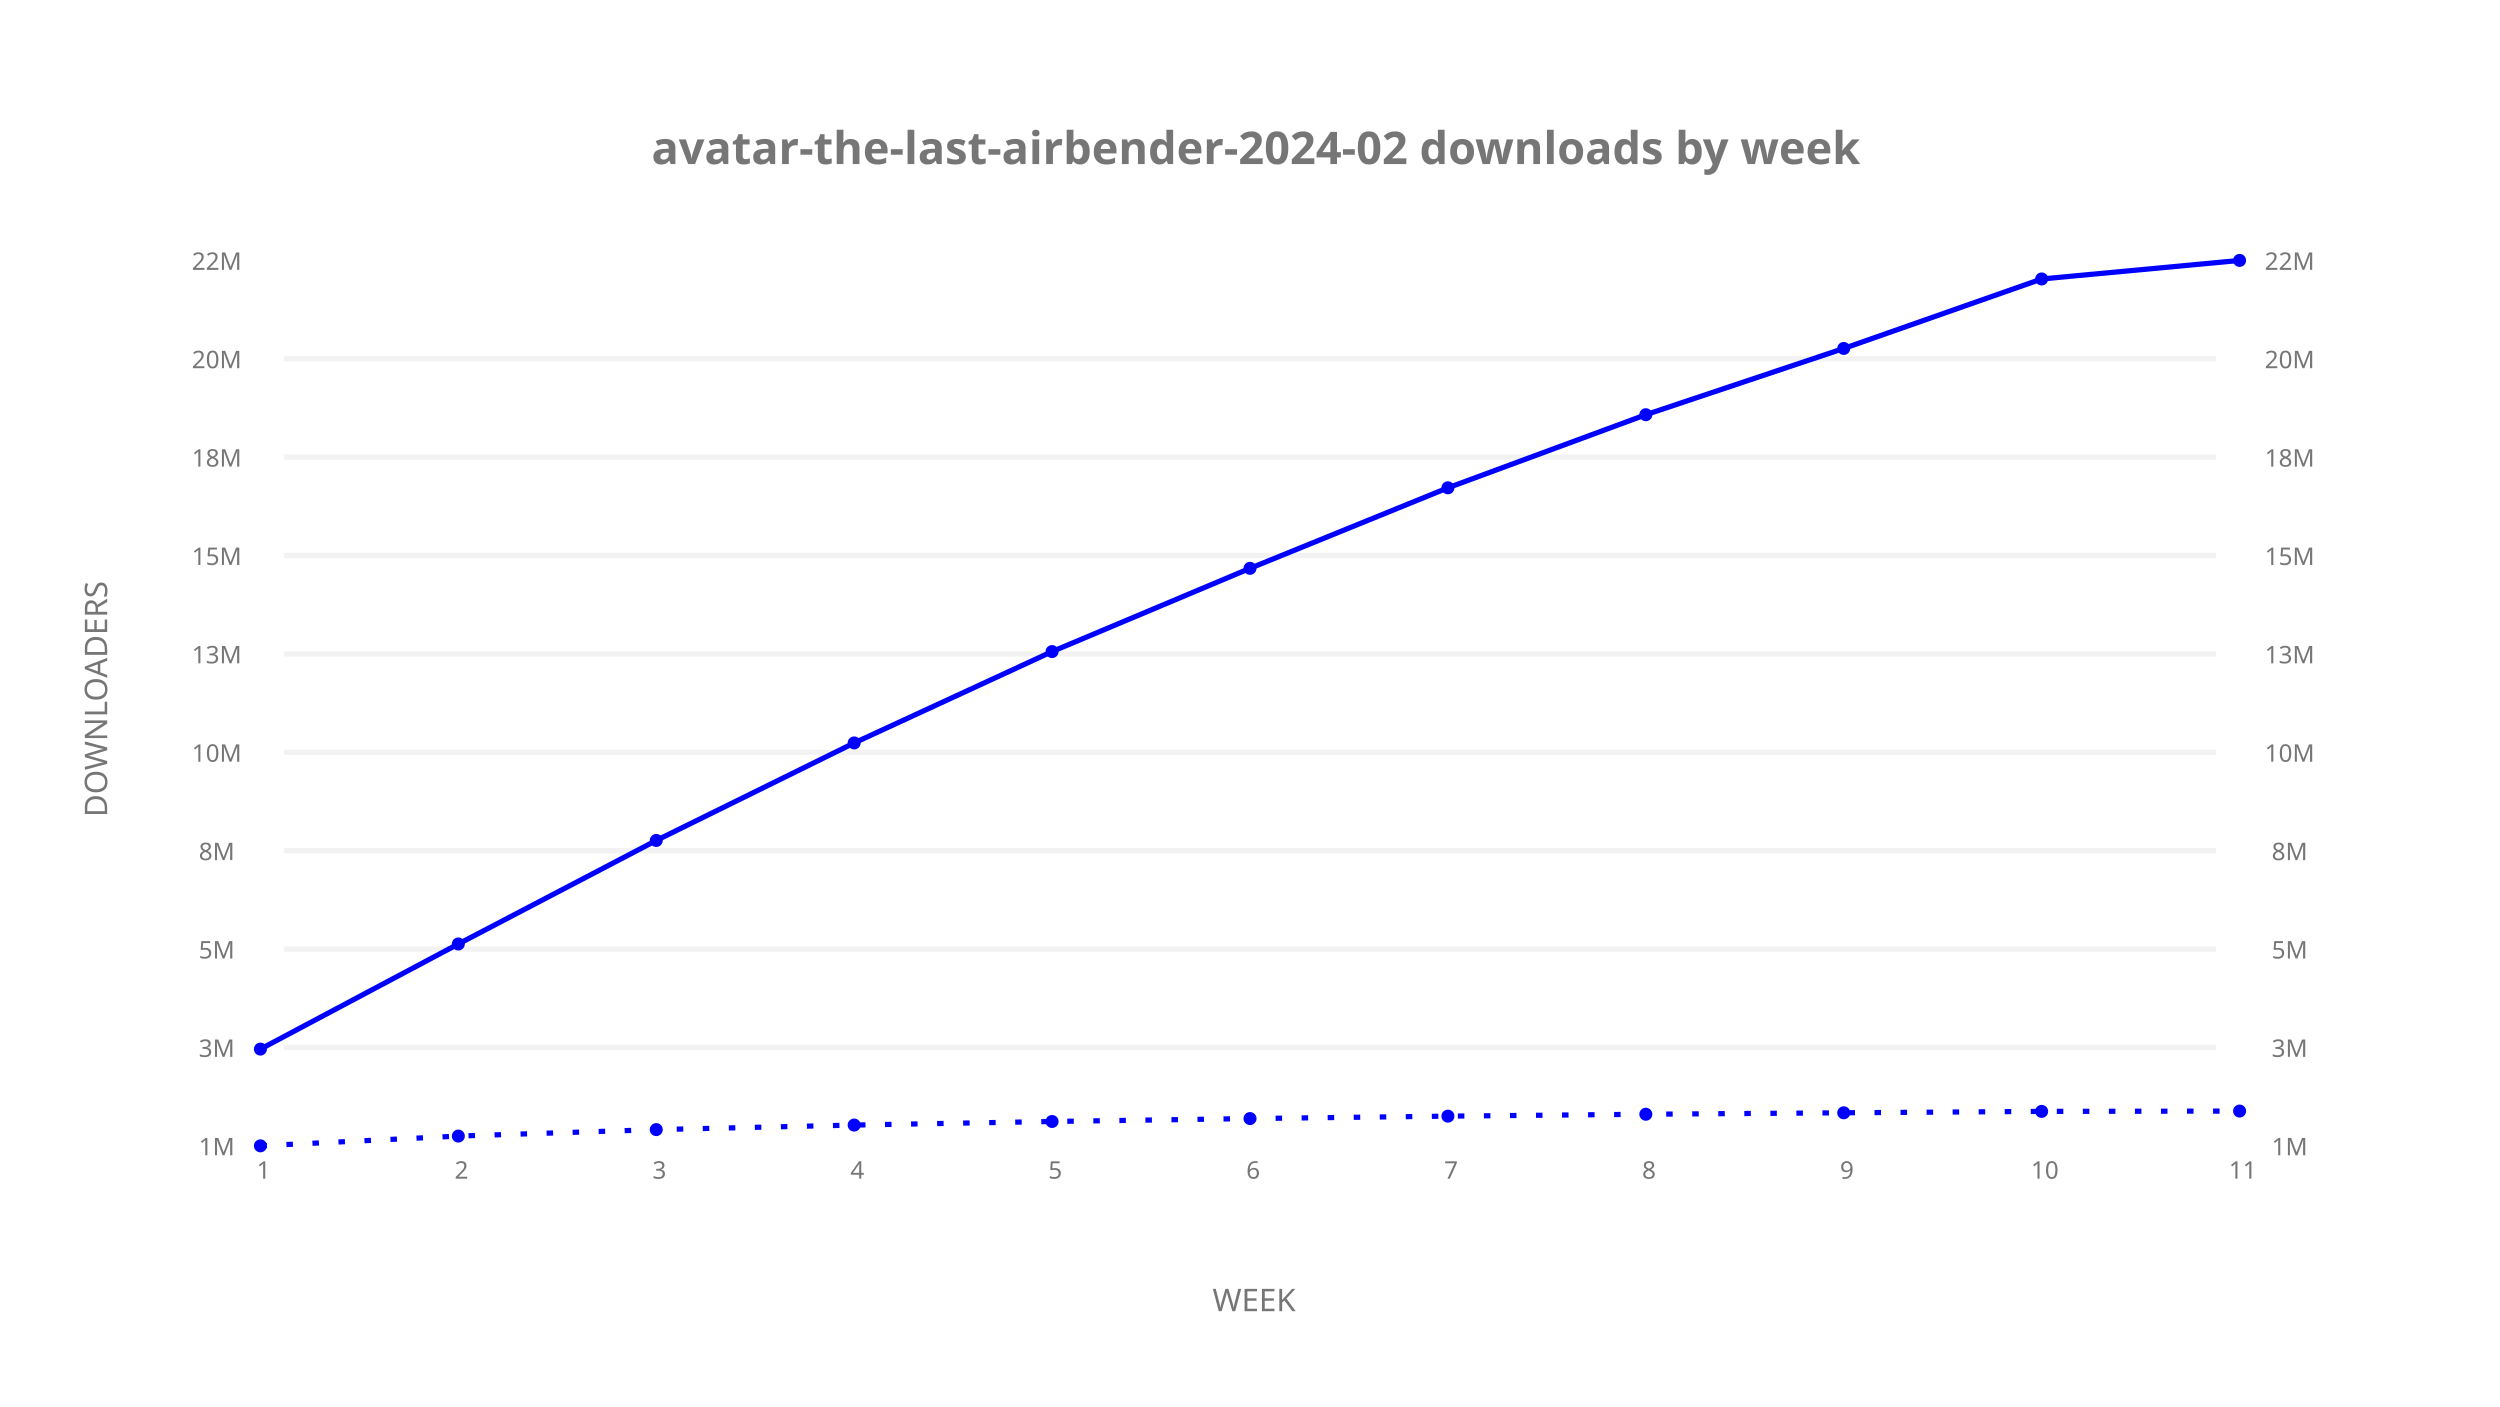
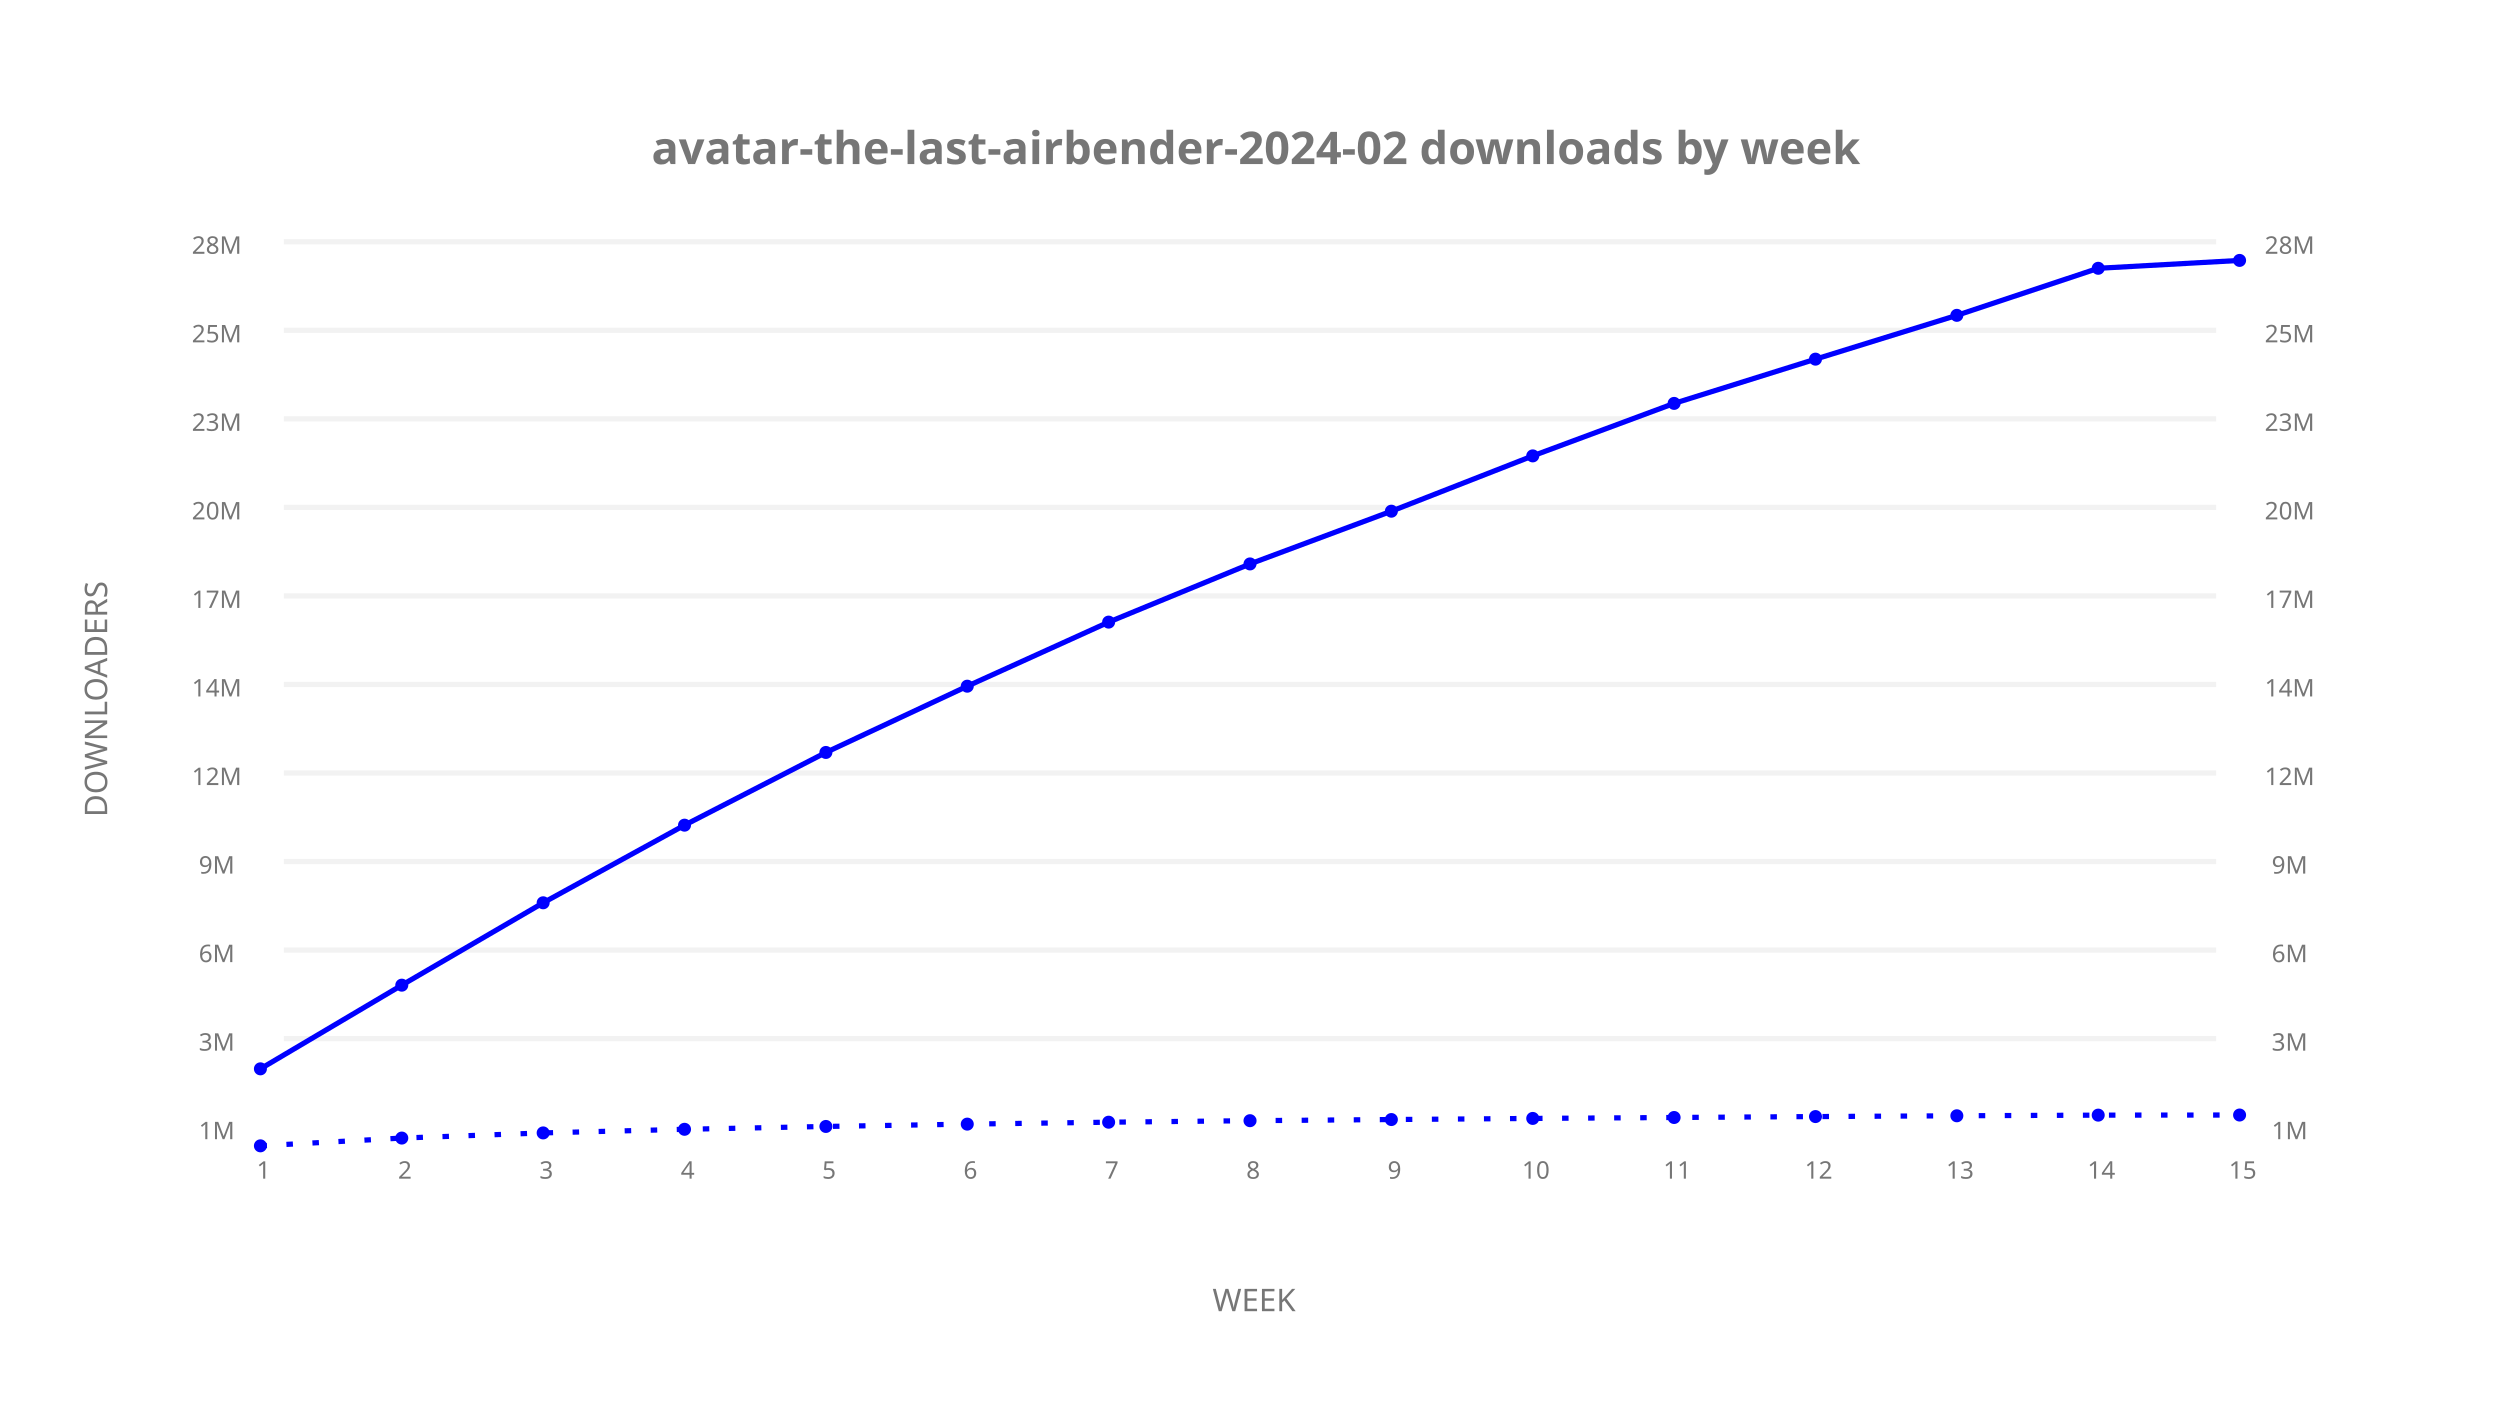
<svg xmlns="http://www.w3.org/2000/svg" xml:space="preserve" id="avatar-the-last-airbender-2024-02-downloads-by-week-avatar-the-last-airbender-2024-02-week" x="0px" y="0px" width="1920px" height="1080px" viewBox="0 0 1920 1080" enable-background="new 0 0 1920 1080" role="img">
  <g id="annotations">
    <text x="960" y="126" font-family="Atkinson Hyperlegible" font-size="26pt" text-anchor="middle" text-align="center" font-weight="600" font-style="normal" style="fill:rgb(118,118,118); fill-opacity:1; stroke:rgb(118,118,118); stroke-opacity:0; stroke-width:0.5"> avatar-the-last-airbender-2024-02 downloads by week</text>
    <g id="axes-lines">
      <text x="960" y="1007" font-family="Atkinson Hyperlegible" font-size="18pt" text-anchor="middle" text-align="center" font-weight="500" font-style="normal" style="fill:rgb(118,118,118); fill-opacity:1; stroke:rgb(118,118,118); stroke-opacity:0; stroke-width:0.5"> WEEK</text>
      <text x="73" y="540" font-family="Atkinson Hyperlegible" font-size="18pt" text-anchor="middle" text-align="center" dominant-baseline="central" font-weight="500" font-style="normal" style="fill:rgb(118,118,118); fill-opacity:1; stroke:rgb(118,118,118); stroke-opacity:0; stroke-width:0.5" transform="rotate(-90,73,540)"> DOWNLOADERS</text>
    </g>
    <g id="tic-y-label-lines">
-       <line x1="218" y1="804.444" x2="1702" y2="804.444" style="fill:rgb(0,0,255); fill-opacity:0; stroke:rgb(242,242,242); stroke-opacity:1; stroke-width:4" />
-       <line x1="218" y1="728.889" x2="1702" y2="728.889" style="fill:rgb(0,0,255); fill-opacity:0; stroke:rgb(242,242,242); stroke-opacity:1; stroke-width:4" />
-       <line x1="218" y1="653.333" x2="1702" y2="653.333" style="fill:rgb(0,0,255); fill-opacity:0; stroke:rgb(242,242,242); stroke-opacity:1; stroke-width:4" />
-       <line x1="218" y1="577.778" x2="1702" y2="577.778" style="fill:rgb(0,0,255); fill-opacity:0; stroke:rgb(242,242,242); stroke-opacity:1; stroke-width:4" />
-       <line x1="218" y1="502.222" x2="1702" y2="502.222" style="fill:rgb(0,0,255); fill-opacity:0; stroke:rgb(242,242,242); stroke-opacity:1; stroke-width:4" />
-       <line x1="218" y1="426.667" x2="1702" y2="426.667" style="fill:rgb(0,0,255); fill-opacity:0; stroke:rgb(242,242,242); stroke-opacity:1; stroke-width:4" />
-       <line x1="218" y1="351.111" x2="1702" y2="351.111" style="fill:rgb(0,0,255); fill-opacity:0; stroke:rgb(242,242,242); stroke-opacity:1; stroke-width:4" />
-       <line x1="218" y1="275.556" x2="1702" y2="275.556" style="fill:rgb(0,0,255); fill-opacity:0; stroke:rgb(242,242,242); stroke-opacity:1; stroke-width:4" />
+       <line x1="218" y1="797.663" x2="1702" y2="797.663" style="fill:rgb(0,0,255); fill-opacity:0; stroke:rgb(242,242,242); stroke-opacity:1; stroke-width:4" />
+       <line x1="218" y1="729.663" x2="1702" y2="729.663" style="fill:rgb(0,0,255); fill-opacity:0; stroke:rgb(242,242,242); stroke-opacity:1; stroke-width:4" />
+       <line x1="218" y1="661.663" x2="1702" y2="661.663" style="fill:rgb(0,0,255); fill-opacity:0; stroke:rgb(242,242,242); stroke-opacity:1; stroke-width:4" />
+       <line x1="218" y1="593.663" x2="1702" y2="593.663" style="fill:rgb(0,0,255); fill-opacity:0; stroke:rgb(242,242,242); stroke-opacity:1; stroke-width:4" />
+       <line x1="218" y1="525.663" x2="1702" y2="525.663" style="fill:rgb(0,0,255); fill-opacity:0; stroke:rgb(242,242,242); stroke-opacity:1; stroke-width:4" />
+       <line x1="218" y1="457.663" x2="1702" y2="457.663" style="fill:rgb(0,0,255); fill-opacity:0; stroke:rgb(242,242,242); stroke-opacity:1; stroke-width:4" />
+       <line x1="218" y1="389.663" x2="1702" y2="389.663" style="fill:rgb(0,0,255); fill-opacity:0; stroke:rgb(242,242,242); stroke-opacity:1; stroke-width:4" />
+       <line x1="218" y1="321.663" x2="1702" y2="321.663" style="fill:rgb(0,0,255); fill-opacity:0; stroke:rgb(242,242,242); stroke-opacity:1; stroke-width:4" />
+       <line x1="218" y1="253.663" x2="1702" y2="253.663" style="fill:rgb(0,0,255); fill-opacity:0; stroke:rgb(242,242,242); stroke-opacity:1; stroke-width:4" />
+       <line x1="218" y1="185.663" x2="1702" y2="185.663" style="fill:rgb(0,0,255); fill-opacity:0; stroke:rgb(242,242,242); stroke-opacity:1; stroke-width:4" />
    </g>
    <g id="tic-x-labels">
      <text x="200" y="898" font-family="Atkinson Hyperlegible" font-size="14pt" text-anchor="middle" text-align="center" dominant-baseline="central" font-weight="400" font-style="normal" style="fill:rgb(118,118,118); fill-opacity:1; stroke:rgb(118,118,118); stroke-opacity:0; stroke-width:0.5"> 1</text>
-       <text x="352" y="898" font-family="Atkinson Hyperlegible" font-size="14pt" text-anchor="middle" text-align="center" dominant-baseline="central" font-weight="400" font-style="normal" style="fill:rgb(118,118,118); fill-opacity:1; stroke:rgb(118,118,118); stroke-opacity:0; stroke-width:0.5"> 2</text>
-       <text x="504" y="898" font-family="Atkinson Hyperlegible" font-size="14pt" text-anchor="middle" text-align="center" dominant-baseline="central" font-weight="400" font-style="normal" style="fill:rgb(118,118,118); fill-opacity:1; stroke:rgb(118,118,118); stroke-opacity:0; stroke-width:0.5"> 3</text>
-       <text x="656" y="898" font-family="Atkinson Hyperlegible" font-size="14pt" text-anchor="middle" text-align="center" dominant-baseline="central" font-weight="400" font-style="normal" style="fill:rgb(118,118,118); fill-opacity:1; stroke:rgb(118,118,118); stroke-opacity:0; stroke-width:0.5"> 4</text>
-       <text x="808" y="898" font-family="Atkinson Hyperlegible" font-size="14pt" text-anchor="middle" text-align="center" dominant-baseline="central" font-weight="400" font-style="normal" style="fill:rgb(118,118,118); fill-opacity:1; stroke:rgb(118,118,118); stroke-opacity:0; stroke-width:0.5"> 5</text>
-       <text x="960" y="898" font-family="Atkinson Hyperlegible" font-size="14pt" text-anchor="middle" text-align="center" dominant-baseline="central" font-weight="400" font-style="normal" style="fill:rgb(118,118,118); fill-opacity:1; stroke:rgb(118,118,118); stroke-opacity:0; stroke-width:0.5"> 6</text>
-       <text x="1112" y="898" font-family="Atkinson Hyperlegible" font-size="14pt" text-anchor="middle" text-align="center" dominant-baseline="central" font-weight="400" font-style="normal" style="fill:rgb(118,118,118); fill-opacity:1; stroke:rgb(118,118,118); stroke-opacity:0; stroke-width:0.5"> 7</text>
-       <text x="1264" y="898" font-family="Atkinson Hyperlegible" font-size="14pt" text-anchor="middle" text-align="center" dominant-baseline="central" font-weight="400" font-style="normal" style="fill:rgb(118,118,118); fill-opacity:1; stroke:rgb(118,118,118); stroke-opacity:0; stroke-width:0.5"> 8</text>
-       <text x="1416" y="898" font-family="Atkinson Hyperlegible" font-size="14pt" text-anchor="middle" text-align="center" dominant-baseline="central" font-weight="400" font-style="normal" style="fill:rgb(118,118,118); fill-opacity:1; stroke:rgb(118,118,118); stroke-opacity:0; stroke-width:0.5"> 9</text>
-       <text x="1568" y="898" font-family="Atkinson Hyperlegible" font-size="14pt" text-anchor="middle" text-align="center" dominant-baseline="central" font-weight="400" font-style="normal" style="fill:rgb(118,118,118); fill-opacity:1; stroke:rgb(118,118,118); stroke-opacity:0; stroke-width:0.5"> 10</text>
-       <text x="1720" y="898" font-family="Atkinson Hyperlegible" font-size="14pt" text-anchor="middle" text-align="center" dominant-baseline="central" font-weight="400" font-style="normal" style="fill:rgb(118,118,118); fill-opacity:1; stroke:rgb(118,118,118); stroke-opacity:0; stroke-width:0.5"> 11</text>
+       <text x="308.571" y="898" font-family="Atkinson Hyperlegible" font-size="14pt" text-anchor="middle" text-align="center" dominant-baseline="central" font-weight="400" font-style="normal" style="fill:rgb(118,118,118); fill-opacity:1; stroke:rgb(118,118,118); stroke-opacity:0; stroke-width:0.5"> 2</text>
+       <text x="417.143" y="898" font-family="Atkinson Hyperlegible" font-size="14pt" text-anchor="middle" text-align="center" dominant-baseline="central" font-weight="400" font-style="normal" style="fill:rgb(118,118,118); fill-opacity:1; stroke:rgb(118,118,118); stroke-opacity:0; stroke-width:0.5"> 3</text>
+       <text x="525.714" y="898" font-family="Atkinson Hyperlegible" font-size="14pt" text-anchor="middle" text-align="center" dominant-baseline="central" font-weight="400" font-style="normal" style="fill:rgb(118,118,118); fill-opacity:1; stroke:rgb(118,118,118); stroke-opacity:0; stroke-width:0.5"> 4</text>
+       <text x="634.286" y="898" font-family="Atkinson Hyperlegible" font-size="14pt" text-anchor="middle" text-align="center" dominant-baseline="central" font-weight="400" font-style="normal" style="fill:rgb(118,118,118); fill-opacity:1; stroke:rgb(118,118,118); stroke-opacity:0; stroke-width:0.5"> 5</text>
+       <text x="742.857" y="898" font-family="Atkinson Hyperlegible" font-size="14pt" text-anchor="middle" text-align="center" dominant-baseline="central" font-weight="400" font-style="normal" style="fill:rgb(118,118,118); fill-opacity:1; stroke:rgb(118,118,118); stroke-opacity:0; stroke-width:0.5"> 6</text>
+       <text x="851.429" y="898" font-family="Atkinson Hyperlegible" font-size="14pt" text-anchor="middle" text-align="center" dominant-baseline="central" font-weight="400" font-style="normal" style="fill:rgb(118,118,118); fill-opacity:1; stroke:rgb(118,118,118); stroke-opacity:0; stroke-width:0.5"> 7</text>
+       <text x="960" y="898" font-family="Atkinson Hyperlegible" font-size="14pt" text-anchor="middle" text-align="center" dominant-baseline="central" font-weight="400" font-style="normal" style="fill:rgb(118,118,118); fill-opacity:1; stroke:rgb(118,118,118); stroke-opacity:0; stroke-width:0.5"> 8</text>
+       <text x="1068.571" y="898" font-family="Atkinson Hyperlegible" font-size="14pt" text-anchor="middle" text-align="center" dominant-baseline="central" font-weight="400" font-style="normal" style="fill:rgb(118,118,118); fill-opacity:1; stroke:rgb(118,118,118); stroke-opacity:0; stroke-width:0.5"> 9</text>
+       <text x="1177.143" y="898" font-family="Atkinson Hyperlegible" font-size="14pt" text-anchor="middle" text-align="center" dominant-baseline="central" font-weight="400" font-style="normal" style="fill:rgb(118,118,118); fill-opacity:1; stroke:rgb(118,118,118); stroke-opacity:0; stroke-width:0.5"> 10</text>
+       <text x="1285.714" y="898" font-family="Atkinson Hyperlegible" font-size="14pt" text-anchor="middle" text-align="center" dominant-baseline="central" font-weight="400" font-style="normal" style="fill:rgb(118,118,118); fill-opacity:1; stroke:rgb(118,118,118); stroke-opacity:0; stroke-width:0.5"> 11</text>
+       <text x="1394.286" y="898" font-family="Atkinson Hyperlegible" font-size="14pt" text-anchor="middle" text-align="center" dominant-baseline="central" font-weight="400" font-style="normal" style="fill:rgb(118,118,118); fill-opacity:1; stroke:rgb(118,118,118); stroke-opacity:0; stroke-width:0.5"> 12</text>
+       <text x="1502.857" y="898" font-family="Atkinson Hyperlegible" font-size="14pt" text-anchor="middle" text-align="center" dominant-baseline="central" font-weight="400" font-style="normal" style="fill:rgb(118,118,118); fill-opacity:1; stroke:rgb(118,118,118); stroke-opacity:0; stroke-width:0.5"> 13</text>
+       <text x="1611.429" y="898" font-family="Atkinson Hyperlegible" font-size="14pt" text-anchor="middle" text-align="center" dominant-baseline="central" font-weight="400" font-style="normal" style="fill:rgb(118,118,118); fill-opacity:1; stroke:rgb(118,118,118); stroke-opacity:0; stroke-width:0.5"> 14</text>
+       <text x="1720" y="898" font-family="Atkinson Hyperlegible" font-size="14pt" text-anchor="middle" text-align="center" dominant-baseline="central" font-weight="400" font-style="normal" style="fill:rgb(118,118,118); fill-opacity:1; stroke:rgb(118,118,118); stroke-opacity:0; stroke-width:0.5"> 15</text>
    </g>
    <g id="tic-y-labels">
-       <text x="164" y="880" font-family="Atkinson Hyperlegible" font-size="14pt" text-anchor="middle" text-align="center" dominant-baseline="central" font-weight="400" font-style="normal" style="fill:rgb(118,118,118); fill-opacity:1; stroke:rgb(118,118,118); stroke-opacity:0; stroke-width:0.5"> 1M</text>
-       <text x="1756" y="880" font-family="Atkinson Hyperlegible" font-size="14pt" text-anchor="middle" text-align="center" dominant-baseline="central" font-weight="400" font-style="normal" style="fill:rgb(118,118,118); fill-opacity:1; stroke:rgb(118,118,118); stroke-opacity:0; stroke-width:0.5"> 1M</text>
-       <text x="164" y="804.444" font-family="Atkinson Hyperlegible" font-size="14pt" text-anchor="middle" text-align="center" dominant-baseline="central" font-weight="400" font-style="normal" style="fill:rgb(118,118,118); fill-opacity:1; stroke:rgb(118,118,118); stroke-opacity:0; stroke-width:0.5"> 3M</text>
-       <text x="1756" y="804.444" font-family="Atkinson Hyperlegible" font-size="14pt" text-anchor="middle" text-align="center" dominant-baseline="central" font-weight="400" font-style="normal" style="fill:rgb(118,118,118); fill-opacity:1; stroke:rgb(118,118,118); stroke-opacity:0; stroke-width:0.5"> 3M</text>
-       <text x="164" y="728.889" font-family="Atkinson Hyperlegible" font-size="14pt" text-anchor="middle" text-align="center" dominant-baseline="central" font-weight="400" font-style="normal" style="fill:rgb(118,118,118); fill-opacity:1; stroke:rgb(118,118,118); stroke-opacity:0; stroke-width:0.5"> 5M</text>
-       <text x="1756" y="728.889" font-family="Atkinson Hyperlegible" font-size="14pt" text-anchor="middle" text-align="center" dominant-baseline="central" font-weight="400" font-style="normal" style="fill:rgb(118,118,118); fill-opacity:1; stroke:rgb(118,118,118); stroke-opacity:0; stroke-width:0.5"> 5M</text>
-       <text x="164" y="653.333" font-family="Atkinson Hyperlegible" font-size="14pt" text-anchor="middle" text-align="center" dominant-baseline="central" font-weight="400" font-style="normal" style="fill:rgb(118,118,118); fill-opacity:1; stroke:rgb(118,118,118); stroke-opacity:0; stroke-width:0.5"> 8M</text>
-       <text x="1756" y="653.333" font-family="Atkinson Hyperlegible" font-size="14pt" text-anchor="middle" text-align="center" dominant-baseline="central" font-weight="400" font-style="normal" style="fill:rgb(118,118,118); fill-opacity:1; stroke:rgb(118,118,118); stroke-opacity:0; stroke-width:0.5"> 8M</text>
-       <text x="164" y="577.778" font-family="Atkinson Hyperlegible" font-size="14pt" text-anchor="middle" text-align="center" dominant-baseline="central" font-weight="400" font-style="normal" style="fill:rgb(118,118,118); fill-opacity:1; stroke:rgb(118,118,118); stroke-opacity:0; stroke-width:0.5"> 10M</text>
-       <text x="1756" y="577.778" font-family="Atkinson Hyperlegible" font-size="14pt" text-anchor="middle" text-align="center" dominant-baseline="central" font-weight="400" font-style="normal" style="fill:rgb(118,118,118); fill-opacity:1; stroke:rgb(118,118,118); stroke-opacity:0; stroke-width:0.5"> 10M</text>
-       <text x="164" y="502.222" font-family="Atkinson Hyperlegible" font-size="14pt" text-anchor="middle" text-align="center" dominant-baseline="central" font-weight="400" font-style="normal" style="fill:rgb(118,118,118); fill-opacity:1; stroke:rgb(118,118,118); stroke-opacity:0; stroke-width:0.5"> 13M</text>
-       <text x="1756" y="502.222" font-family="Atkinson Hyperlegible" font-size="14pt" text-anchor="middle" text-align="center" dominant-baseline="central" font-weight="400" font-style="normal" style="fill:rgb(118,118,118); fill-opacity:1; stroke:rgb(118,118,118); stroke-opacity:0; stroke-width:0.5"> 13M</text>
-       <text x="164" y="426.667" font-family="Atkinson Hyperlegible" font-size="14pt" text-anchor="middle" text-align="center" dominant-baseline="central" font-weight="400" font-style="normal" style="fill:rgb(118,118,118); fill-opacity:1; stroke:rgb(118,118,118); stroke-opacity:0; stroke-width:0.5"> 15M</text>
-       <text x="1756" y="426.667" font-family="Atkinson Hyperlegible" font-size="14pt" text-anchor="middle" text-align="center" dominant-baseline="central" font-weight="400" font-style="normal" style="fill:rgb(118,118,118); fill-opacity:1; stroke:rgb(118,118,118); stroke-opacity:0; stroke-width:0.5"> 15M</text>
-       <text x="164" y="351.111" font-family="Atkinson Hyperlegible" font-size="14pt" text-anchor="middle" text-align="center" dominant-baseline="central" font-weight="400" font-style="normal" style="fill:rgb(118,118,118); fill-opacity:1; stroke:rgb(118,118,118); stroke-opacity:0; stroke-width:0.5"> 18M</text>
-       <text x="1756" y="351.111" font-family="Atkinson Hyperlegible" font-size="14pt" text-anchor="middle" text-align="center" dominant-baseline="central" font-weight="400" font-style="normal" style="fill:rgb(118,118,118); fill-opacity:1; stroke:rgb(118,118,118); stroke-opacity:0; stroke-width:0.5"> 18M</text>
-       <text x="164" y="275.556" font-family="Atkinson Hyperlegible" font-size="14pt" text-anchor="middle" text-align="center" dominant-baseline="central" font-weight="400" font-style="normal" style="fill:rgb(118,118,118); fill-opacity:1; stroke:rgb(118,118,118); stroke-opacity:0; stroke-width:0.5"> 20M</text>
-       <text x="1756" y="275.556" font-family="Atkinson Hyperlegible" font-size="14pt" text-anchor="middle" text-align="center" dominant-baseline="central" font-weight="400" font-style="normal" style="fill:rgb(118,118,118); fill-opacity:1; stroke:rgb(118,118,118); stroke-opacity:0; stroke-width:0.5"> 20M</text>
-       <text x="164" y="200" font-family="Atkinson Hyperlegible" font-size="14pt" text-anchor="middle" text-align="center" dominant-baseline="central" font-weight="400" font-style="normal" style="fill:rgb(118,118,118); fill-opacity:1; stroke:rgb(118,118,118); stroke-opacity:0; stroke-width:0.5"> 22M</text>
-       <text x="1756" y="200" font-family="Atkinson Hyperlegible" font-size="14pt" text-anchor="middle" text-align="center" dominant-baseline="central" font-weight="400" font-style="normal" style="fill:rgb(118,118,118); fill-opacity:1; stroke:rgb(118,118,118); stroke-opacity:0; stroke-width:0.5"> 22M</text>
+       <text x="164" y="867.663" font-family="Atkinson Hyperlegible" font-size="14pt" text-anchor="middle" text-align="center" dominant-baseline="central" font-weight="400" font-style="normal" style="fill:rgb(118,118,118); fill-opacity:1; stroke:rgb(118,118,118); stroke-opacity:0; stroke-width:0.5"> 1M</text>
+       <text x="1756" y="867.663" font-family="Atkinson Hyperlegible" font-size="14pt" text-anchor="middle" text-align="center" dominant-baseline="central" font-weight="400" font-style="normal" style="fill:rgb(118,118,118); fill-opacity:1; stroke:rgb(118,118,118); stroke-opacity:0; stroke-width:0.5"> 1M</text>
+       <text x="164" y="799.663" font-family="Atkinson Hyperlegible" font-size="14pt" text-anchor="middle" text-align="center" dominant-baseline="central" font-weight="400" font-style="normal" style="fill:rgb(118,118,118); fill-opacity:1; stroke:rgb(118,118,118); stroke-opacity:0; stroke-width:0.5"> 3M</text>
+       <text x="1756" y="799.663" font-family="Atkinson Hyperlegible" font-size="14pt" text-anchor="middle" text-align="center" dominant-baseline="central" font-weight="400" font-style="normal" style="fill:rgb(118,118,118); fill-opacity:1; stroke:rgb(118,118,118); stroke-opacity:0; stroke-width:0.5"> 3M</text>
+       <text x="164" y="731.663" font-family="Atkinson Hyperlegible" font-size="14pt" text-anchor="middle" text-align="center" dominant-baseline="central" font-weight="400" font-style="normal" style="fill:rgb(118,118,118); fill-opacity:1; stroke:rgb(118,118,118); stroke-opacity:0; stroke-width:0.5"> 6M</text>
+       <text x="1756" y="731.663" font-family="Atkinson Hyperlegible" font-size="14pt" text-anchor="middle" text-align="center" dominant-baseline="central" font-weight="400" font-style="normal" style="fill:rgb(118,118,118); fill-opacity:1; stroke:rgb(118,118,118); stroke-opacity:0; stroke-width:0.5"> 6M</text>
+       <text x="164" y="663.663" font-family="Atkinson Hyperlegible" font-size="14pt" text-anchor="middle" text-align="center" dominant-baseline="central" font-weight="400" font-style="normal" style="fill:rgb(118,118,118); fill-opacity:1; stroke:rgb(118,118,118); stroke-opacity:0; stroke-width:0.5"> 9M</text>
+       <text x="1756" y="663.663" font-family="Atkinson Hyperlegible" font-size="14pt" text-anchor="middle" text-align="center" dominant-baseline="central" font-weight="400" font-style="normal" style="fill:rgb(118,118,118); fill-opacity:1; stroke:rgb(118,118,118); stroke-opacity:0; stroke-width:0.5"> 9M</text>
+       <text x="164" y="595.663" font-family="Atkinson Hyperlegible" font-size="14pt" text-anchor="middle" text-align="center" dominant-baseline="central" font-weight="400" font-style="normal" style="fill:rgb(118,118,118); fill-opacity:1; stroke:rgb(118,118,118); stroke-opacity:0; stroke-width:0.5"> 12M</text>
+       <text x="1756" y="595.663" font-family="Atkinson Hyperlegible" font-size="14pt" text-anchor="middle" text-align="center" dominant-baseline="central" font-weight="400" font-style="normal" style="fill:rgb(118,118,118); fill-opacity:1; stroke:rgb(118,118,118); stroke-opacity:0; stroke-width:0.5"> 12M</text>
+       <text x="164" y="527.663" font-family="Atkinson Hyperlegible" font-size="14pt" text-anchor="middle" text-align="center" dominant-baseline="central" font-weight="400" font-style="normal" style="fill:rgb(118,118,118); fill-opacity:1; stroke:rgb(118,118,118); stroke-opacity:0; stroke-width:0.5"> 14M</text>
+       <text x="1756" y="527.663" font-family="Atkinson Hyperlegible" font-size="14pt" text-anchor="middle" text-align="center" dominant-baseline="central" font-weight="400" font-style="normal" style="fill:rgb(118,118,118); fill-opacity:1; stroke:rgb(118,118,118); stroke-opacity:0; stroke-width:0.5"> 14M</text>
+       <text x="164" y="459.663" font-family="Atkinson Hyperlegible" font-size="14pt" text-anchor="middle" text-align="center" dominant-baseline="central" font-weight="400" font-style="normal" style="fill:rgb(118,118,118); fill-opacity:1; stroke:rgb(118,118,118); stroke-opacity:0; stroke-width:0.5"> 17M</text>
+       <text x="1756" y="459.663" font-family="Atkinson Hyperlegible" font-size="14pt" text-anchor="middle" text-align="center" dominant-baseline="central" font-weight="400" font-style="normal" style="fill:rgb(118,118,118); fill-opacity:1; stroke:rgb(118,118,118); stroke-opacity:0; stroke-width:0.5"> 17M</text>
+       <text x="164" y="391.663" font-family="Atkinson Hyperlegible" font-size="14pt" text-anchor="middle" text-align="center" dominant-baseline="central" font-weight="400" font-style="normal" style="fill:rgb(118,118,118); fill-opacity:1; stroke:rgb(118,118,118); stroke-opacity:0; stroke-width:0.5"> 20M</text>
+       <text x="1756" y="391.663" font-family="Atkinson Hyperlegible" font-size="14pt" text-anchor="middle" text-align="center" dominant-baseline="central" font-weight="400" font-style="normal" style="fill:rgb(118,118,118); fill-opacity:1; stroke:rgb(118,118,118); stroke-opacity:0; stroke-width:0.5"> 20M</text>
+       <text x="164" y="323.663" font-family="Atkinson Hyperlegible" font-size="14pt" text-anchor="middle" text-align="center" dominant-baseline="central" font-weight="400" font-style="normal" style="fill:rgb(118,118,118); fill-opacity:1; stroke:rgb(118,118,118); stroke-opacity:0; stroke-width:0.5"> 23M</text>
+       <text x="1756" y="323.663" font-family="Atkinson Hyperlegible" font-size="14pt" text-anchor="middle" text-align="center" dominant-baseline="central" font-weight="400" font-style="normal" style="fill:rgb(118,118,118); fill-opacity:1; stroke:rgb(118,118,118); stroke-opacity:0; stroke-width:0.5"> 23M</text>
+       <text x="164" y="255.663" font-family="Atkinson Hyperlegible" font-size="14pt" text-anchor="middle" text-align="center" dominant-baseline="central" font-weight="400" font-style="normal" style="fill:rgb(118,118,118); fill-opacity:1; stroke:rgb(118,118,118); stroke-opacity:0; stroke-width:0.5"> 25M</text>
+       <text x="1756" y="255.663" font-family="Atkinson Hyperlegible" font-size="14pt" text-anchor="middle" text-align="center" dominant-baseline="central" font-weight="400" font-style="normal" style="fill:rgb(118,118,118); fill-opacity:1; stroke:rgb(118,118,118); stroke-opacity:0; stroke-width:0.5"> 25M</text>
+       <text x="164" y="187.663" font-family="Atkinson Hyperlegible" font-size="14pt" text-anchor="middle" text-align="center" dominant-baseline="central" font-weight="400" font-style="normal" style="fill:rgb(118,118,118); fill-opacity:1; stroke:rgb(118,118,118); stroke-opacity:0; stroke-width:0.5"> 28M</text>
+       <text x="1756" y="187.663" font-family="Atkinson Hyperlegible" font-size="14pt" text-anchor="middle" text-align="center" dominant-baseline="central" font-weight="400" font-style="normal" style="fill:rgb(118,118,118); fill-opacity:1; stroke:rgb(118,118,118); stroke-opacity:0; stroke-width:0.5"> 28M</text>
    </g>
  </g>
  <g id="polyline-avatar-the-last-airbender-2024-02 downloads by week">
-     <polyline points="200,805.703 352,724.967 504,645.479 656,570.579 808,500.411 960,436.472 1112,374.641 1264,318.498 1416,267.614 1568,214.244 1720,200 " style="fill:rgb(0,0,255); fill-opacity:0; stroke:rgb(0,0,255); stroke-opacity:1; stroke-width:4" />
+     <polyline points="200,820.867 308.571,756.609 417.143,693.344 525.714,633.731 634.286,577.885 742.857,526.996 851.429,477.784 960,433.1 1068.57,392.601 1177.14,350.124 1285.71,309.811 1394.29,275.827 1502.86,242.181 1611.43,206.05 1720,200 " style="fill:rgb(0,0,255); fill-opacity:0; stroke:rgb(0,0,255); stroke-opacity:1; stroke-width:4" />
  </g>
  <g id="markers-avatar-the-last-airbender-2024-02 downloads by week">
-     <circle cx="200" cy="805.703" r="5" style="fill:rgb(0,0,255); fill-opacity:1; stroke:rgb(0,0,255); stroke-opacity:0; stroke-width:4">
+     <circle cx="200" cy="820.867" r="5" style="fill:rgb(0,0,255); fill-opacity:1; stroke:rgb(0,0,255); stroke-opacity:0; stroke-width:4">
</circle>
-     <circle cx="352" cy="724.967" r="5" style="fill:rgb(0,0,255); fill-opacity:1; stroke:rgb(0,0,255); stroke-opacity:0; stroke-width:4">
+     <circle cx="308.571" cy="756.609" r="5" style="fill:rgb(0,0,255); fill-opacity:1; stroke:rgb(0,0,255); stroke-opacity:0; stroke-width:4">
</circle>
-     <circle cx="504" cy="645.479" r="5" style="fill:rgb(0,0,255); fill-opacity:1; stroke:rgb(0,0,255); stroke-opacity:0; stroke-width:4">
+     <circle cx="417.143" cy="693.344" r="5" style="fill:rgb(0,0,255); fill-opacity:1; stroke:rgb(0,0,255); stroke-opacity:0; stroke-width:4">
</circle>
-     <circle cx="656" cy="570.579" r="5" style="fill:rgb(0,0,255); fill-opacity:1; stroke:rgb(0,0,255); stroke-opacity:0; stroke-width:4">
+     <circle cx="525.714" cy="633.731" r="5" style="fill:rgb(0,0,255); fill-opacity:1; stroke:rgb(0,0,255); stroke-opacity:0; stroke-width:4">
</circle>
-     <circle cx="808" cy="500.411" r="5" style="fill:rgb(0,0,255); fill-opacity:1; stroke:rgb(0,0,255); stroke-opacity:0; stroke-width:4">
+     <circle cx="634.286" cy="577.885" r="5" style="fill:rgb(0,0,255); fill-opacity:1; stroke:rgb(0,0,255); stroke-opacity:0; stroke-width:4">
</circle>
-     <circle cx="960" cy="436.472" r="5" style="fill:rgb(0,0,255); fill-opacity:1; stroke:rgb(0,0,255); stroke-opacity:0; stroke-width:4">
+     <circle cx="742.857" cy="526.996" r="5" style="fill:rgb(0,0,255); fill-opacity:1; stroke:rgb(0,0,255); stroke-opacity:0; stroke-width:4">
</circle>
-     <circle cx="1112" cy="374.641" r="5" style="fill:rgb(0,0,255); fill-opacity:1; stroke:rgb(0,0,255); stroke-opacity:0; stroke-width:4">
+     <circle cx="851.429" cy="477.784" r="5" style="fill:rgb(0,0,255); fill-opacity:1; stroke:rgb(0,0,255); stroke-opacity:0; stroke-width:4">
</circle>
-     <circle cx="1264" cy="318.498" r="5" style="fill:rgb(0,0,255); fill-opacity:1; stroke:rgb(0,0,255); stroke-opacity:0; stroke-width:4">
+     <circle cx="960" cy="433.1" r="5" style="fill:rgb(0,0,255); fill-opacity:1; stroke:rgb(0,0,255); stroke-opacity:0; stroke-width:4">
</circle>
-     <circle cx="1416" cy="267.614" r="5" style="fill:rgb(0,0,255); fill-opacity:1; stroke:rgb(0,0,255); stroke-opacity:0; stroke-width:4">
+     <circle cx="1068.571" cy="392.601" r="5" style="fill:rgb(0,0,255); fill-opacity:1; stroke:rgb(0,0,255); stroke-opacity:0; stroke-width:4">
</circle>
-     <circle cx="1568" cy="214.244" r="5" style="fill:rgb(0,0,255); fill-opacity:1; stroke:rgb(0,0,255); stroke-opacity:0; stroke-width:4">
+     <circle cx="1177.143" cy="350.124" r="5" style="fill:rgb(0,0,255); fill-opacity:1; stroke:rgb(0,0,255); stroke-opacity:0; stroke-width:4">
+ </circle>
+     <circle cx="1285.714" cy="309.811" r="5" style="fill:rgb(0,0,255); fill-opacity:1; stroke:rgb(0,0,255); stroke-opacity:0; stroke-width:4">
+ </circle>
+     <circle cx="1394.286" cy="275.827" r="5" style="fill:rgb(0,0,255); fill-opacity:1; stroke:rgb(0,0,255); stroke-opacity:0; stroke-width:4">
+ </circle>
+     <circle cx="1502.857" cy="242.181" r="5" style="fill:rgb(0,0,255); fill-opacity:1; stroke:rgb(0,0,255); stroke-opacity:0; stroke-width:4">
+ </circle>
+     <circle cx="1611.429" cy="206.05" r="5" style="fill:rgb(0,0,255); fill-opacity:1; stroke:rgb(0,0,255); stroke-opacity:0; stroke-width:4">
</circle>
    <circle cx="1720" cy="200" r="5" style="fill:rgb(0,0,255); fill-opacity:1; stroke:rgb(0,0,255); stroke-opacity:0; stroke-width:4">
</circle>
  </g>
  <g id="polyline-avatar-the-last-airbender-2024-02 downloads by week uploaders">
-     <polyline points="200,880 352,872.507 504,867.537 656,864.048 808,861.299 960,859.055 1112,857.203 1264,855.732 1416,854.631 1568,853.555 1720,853.295 " stroke-dasharray="5 15" style="fill:rgb(0,0,255); fill-opacity:0; stroke:rgb(0,0,255); stroke-opacity:1; stroke-width:4" />
+     <polyline points="200,880 308.571,874.036 417.143,870.08 525.714,867.304 634.286,865.116 742.857,863.33 851.429,861.856 960,860.685 1068.57,859.809 1177.14,858.953 1285.71,858.236 1394.29,857.524 1502.86,856.921 1611.43,856.423 1720,856.336 " stroke-dasharray="5 15" style="fill:rgb(0,0,255); fill-opacity:0; stroke:rgb(0,0,255); stroke-opacity:1; stroke-width:4" />
  </g>
  <g id="markers-avatar-the-last-airbender-2024-02 downloads by week uploaders">
    <circle cx="200" cy="880" r="5" style="fill:rgb(0,0,255); fill-opacity:1; stroke:rgb(0,0,255); stroke-opacity:0; stroke-width:4">
</circle>
-     <circle cx="352" cy="872.507" r="5" style="fill:rgb(0,0,255); fill-opacity:1; stroke:rgb(0,0,255); stroke-opacity:0; stroke-width:4">
+     <circle cx="308.571" cy="874.036" r="5" style="fill:rgb(0,0,255); fill-opacity:1; stroke:rgb(0,0,255); stroke-opacity:0; stroke-width:4">
</circle>
-     <circle cx="504" cy="867.537" r="5" style="fill:rgb(0,0,255); fill-opacity:1; stroke:rgb(0,0,255); stroke-opacity:0; stroke-width:4">
+     <circle cx="417.143" cy="870.08" r="5" style="fill:rgb(0,0,255); fill-opacity:1; stroke:rgb(0,0,255); stroke-opacity:0; stroke-width:4">
</circle>
-     <circle cx="656" cy="864.048" r="5" style="fill:rgb(0,0,255); fill-opacity:1; stroke:rgb(0,0,255); stroke-opacity:0; stroke-width:4">
+     <circle cx="525.714" cy="867.304" r="5" style="fill:rgb(0,0,255); fill-opacity:1; stroke:rgb(0,0,255); stroke-opacity:0; stroke-width:4">
</circle>
-     <circle cx="808" cy="861.299" r="5" style="fill:rgb(0,0,255); fill-opacity:1; stroke:rgb(0,0,255); stroke-opacity:0; stroke-width:4">
+     <circle cx="634.286" cy="865.116" r="5" style="fill:rgb(0,0,255); fill-opacity:1; stroke:rgb(0,0,255); stroke-opacity:0; stroke-width:4">
</circle>
-     <circle cx="960" cy="859.055" r="5" style="fill:rgb(0,0,255); fill-opacity:1; stroke:rgb(0,0,255); stroke-opacity:0; stroke-width:4">
+     <circle cx="742.857" cy="863.33" r="5" style="fill:rgb(0,0,255); fill-opacity:1; stroke:rgb(0,0,255); stroke-opacity:0; stroke-width:4">
</circle>
-     <circle cx="1112" cy="857.203" r="5" style="fill:rgb(0,0,255); fill-opacity:1; stroke:rgb(0,0,255); stroke-opacity:0; stroke-width:4">
+     <circle cx="851.429" cy="861.856" r="5" style="fill:rgb(0,0,255); fill-opacity:1; stroke:rgb(0,0,255); stroke-opacity:0; stroke-width:4">
</circle>
-     <circle cx="1264" cy="855.732" r="5" style="fill:rgb(0,0,255); fill-opacity:1; stroke:rgb(0,0,255); stroke-opacity:0; stroke-width:4">
+     <circle cx="960" cy="860.685" r="5" style="fill:rgb(0,0,255); fill-opacity:1; stroke:rgb(0,0,255); stroke-opacity:0; stroke-width:4">
</circle>
-     <circle cx="1416" cy="854.631" r="5" style="fill:rgb(0,0,255); fill-opacity:1; stroke:rgb(0,0,255); stroke-opacity:0; stroke-width:4">
+     <circle cx="1068.571" cy="859.809" r="5" style="fill:rgb(0,0,255); fill-opacity:1; stroke:rgb(0,0,255); stroke-opacity:0; stroke-width:4">
</circle>
-     <circle cx="1568" cy="853.555" r="5" style="fill:rgb(0,0,255); fill-opacity:1; stroke:rgb(0,0,255); stroke-opacity:0; stroke-width:4">
+     <circle cx="1177.143" cy="858.953" r="5" style="fill:rgb(0,0,255); fill-opacity:1; stroke:rgb(0,0,255); stroke-opacity:0; stroke-width:4">
</circle>
-     <circle cx="1720" cy="853.295" r="5" style="fill:rgb(0,0,255); fill-opacity:1; stroke:rgb(0,0,255); stroke-opacity:0; stroke-width:4">
+     <circle cx="1285.714" cy="858.236" r="5" style="fill:rgb(0,0,255); fill-opacity:1; stroke:rgb(0,0,255); stroke-opacity:0; stroke-width:4">
+ </circle>
+     <circle cx="1394.286" cy="857.524" r="5" style="fill:rgb(0,0,255); fill-opacity:1; stroke:rgb(0,0,255); stroke-opacity:0; stroke-width:4">
+ </circle>
+     <circle cx="1502.857" cy="856.921" r="5" style="fill:rgb(0,0,255); fill-opacity:1; stroke:rgb(0,0,255); stroke-opacity:0; stroke-width:4">
+ </circle>
+     <circle cx="1611.429" cy="856.423" r="5" style="fill:rgb(0,0,255); fill-opacity:1; stroke:rgb(0,0,255); stroke-opacity:0; stroke-width:4">
+ </circle>
+     <circle cx="1720" cy="856.336" r="5" style="fill:rgb(0,0,255); fill-opacity:1; stroke:rgb(0,0,255); stroke-opacity:0; stroke-width:4">
</circle>
  </g>
</svg>
